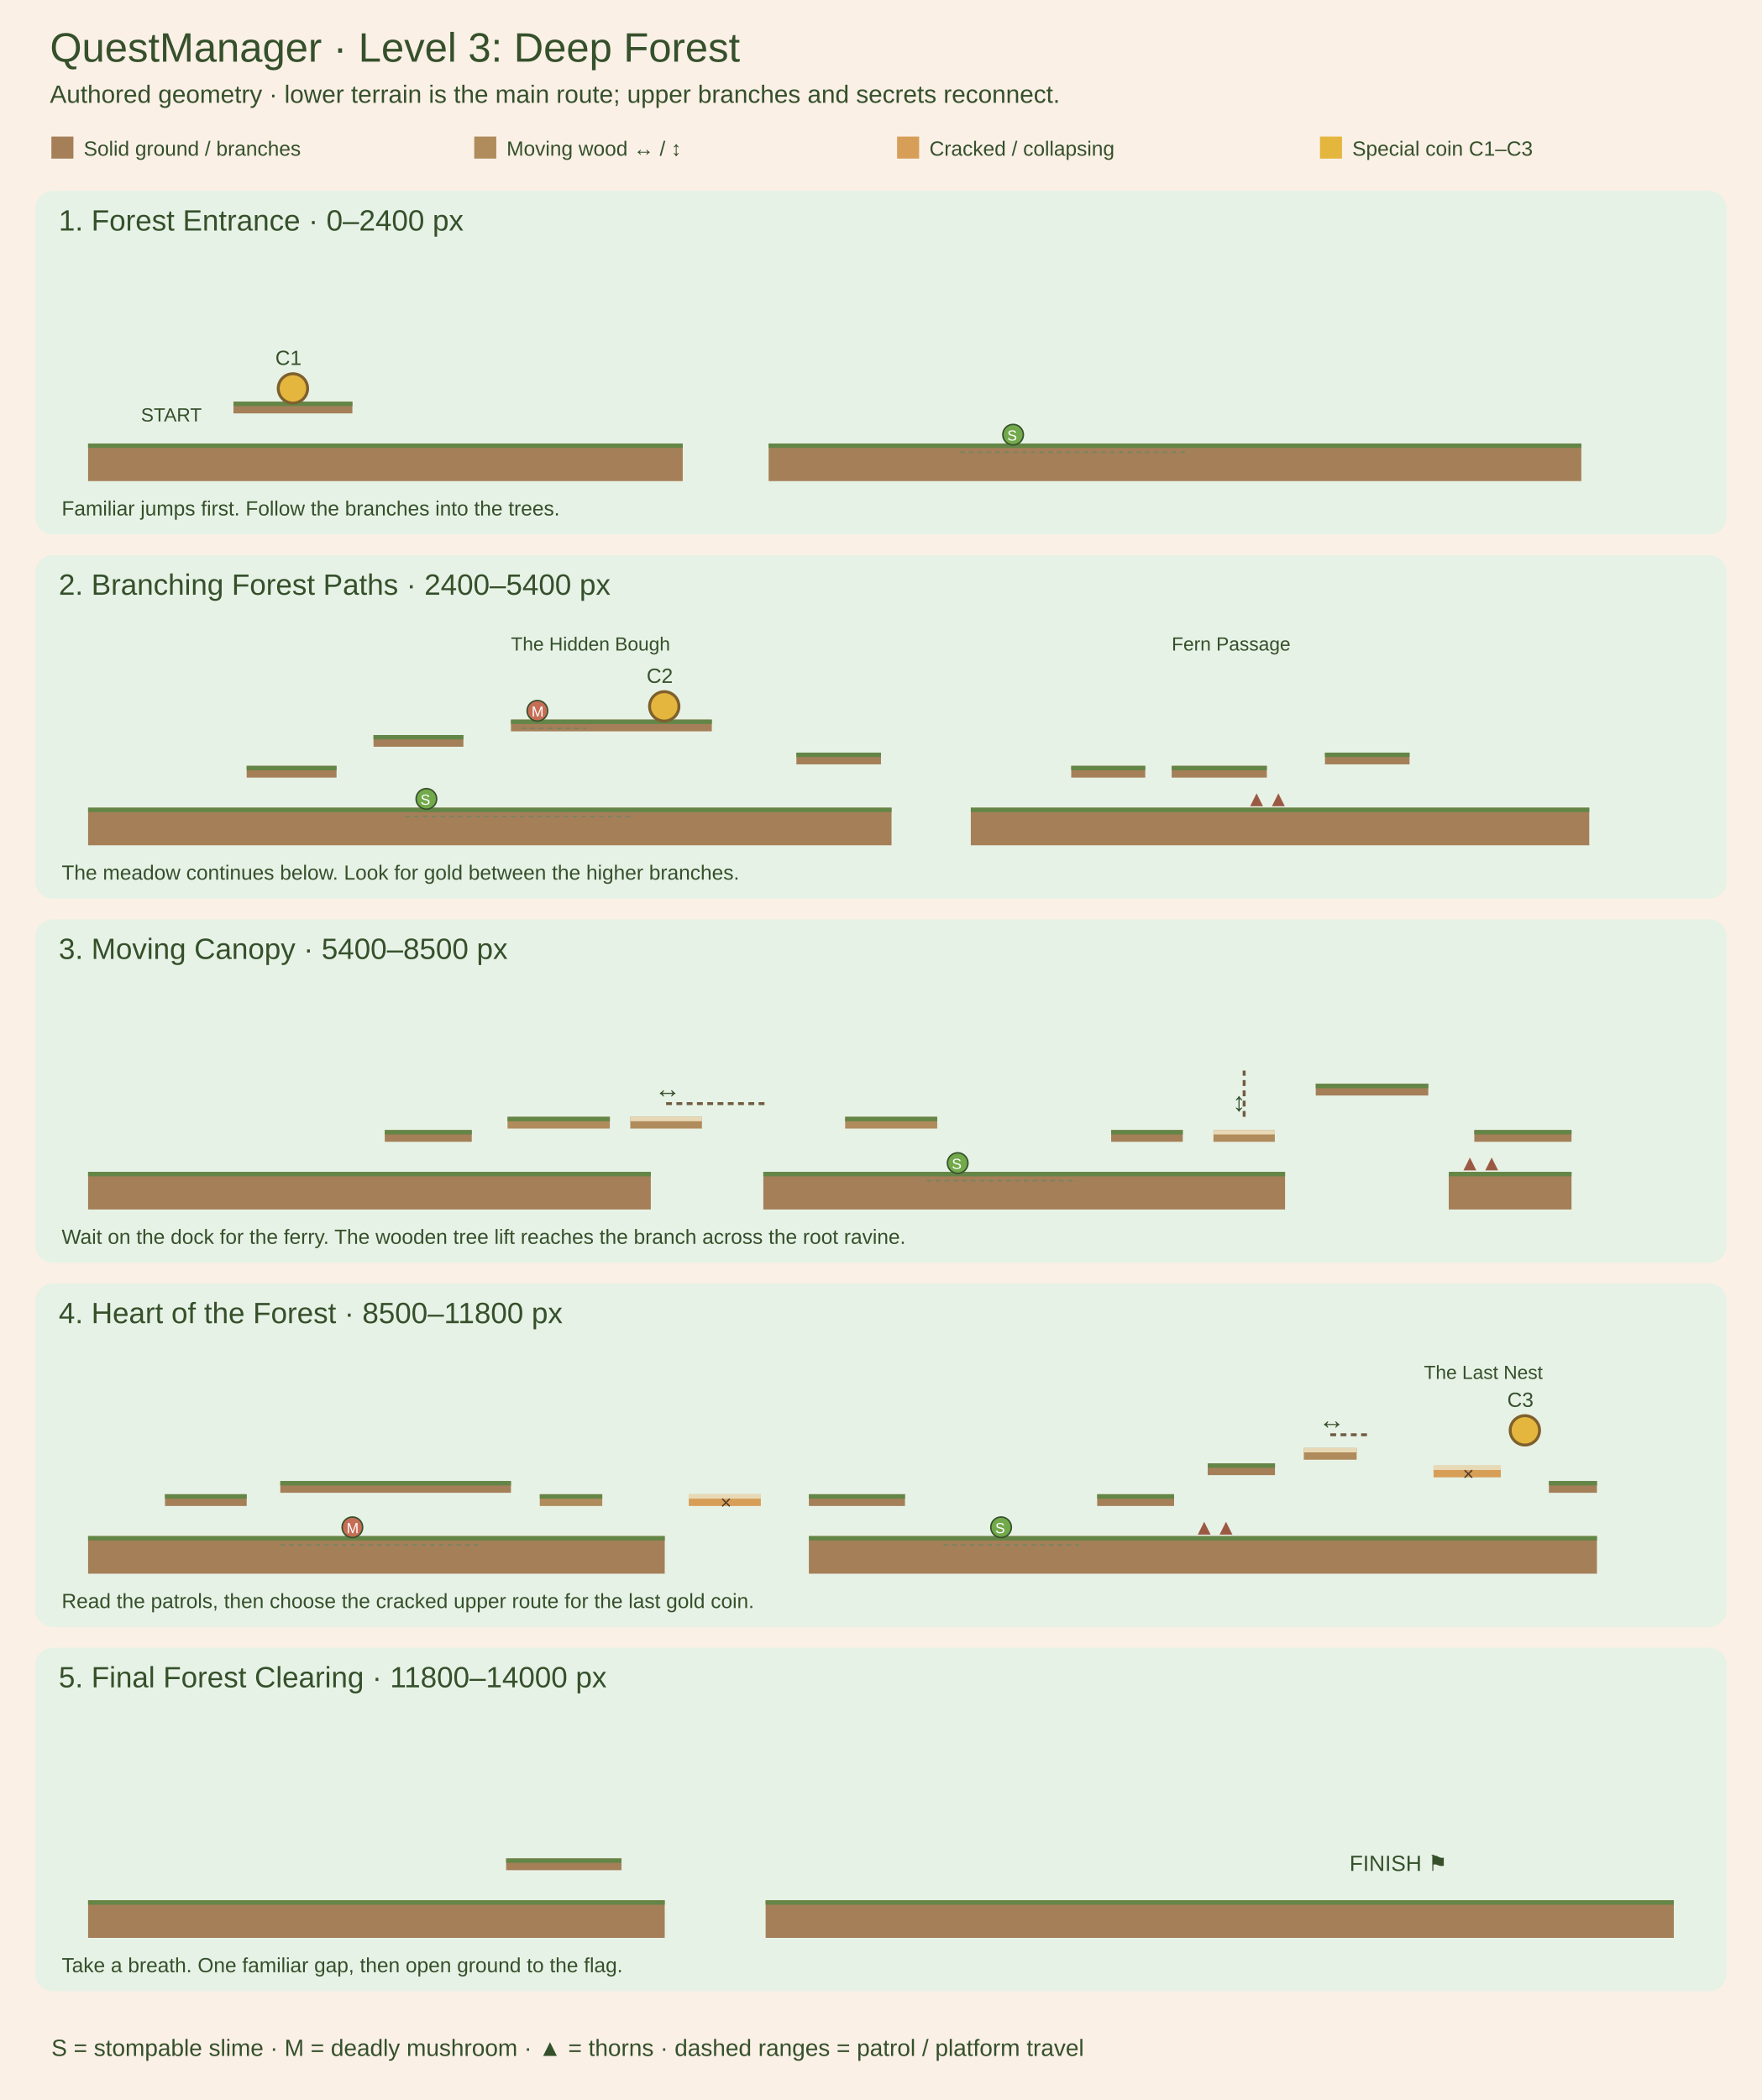
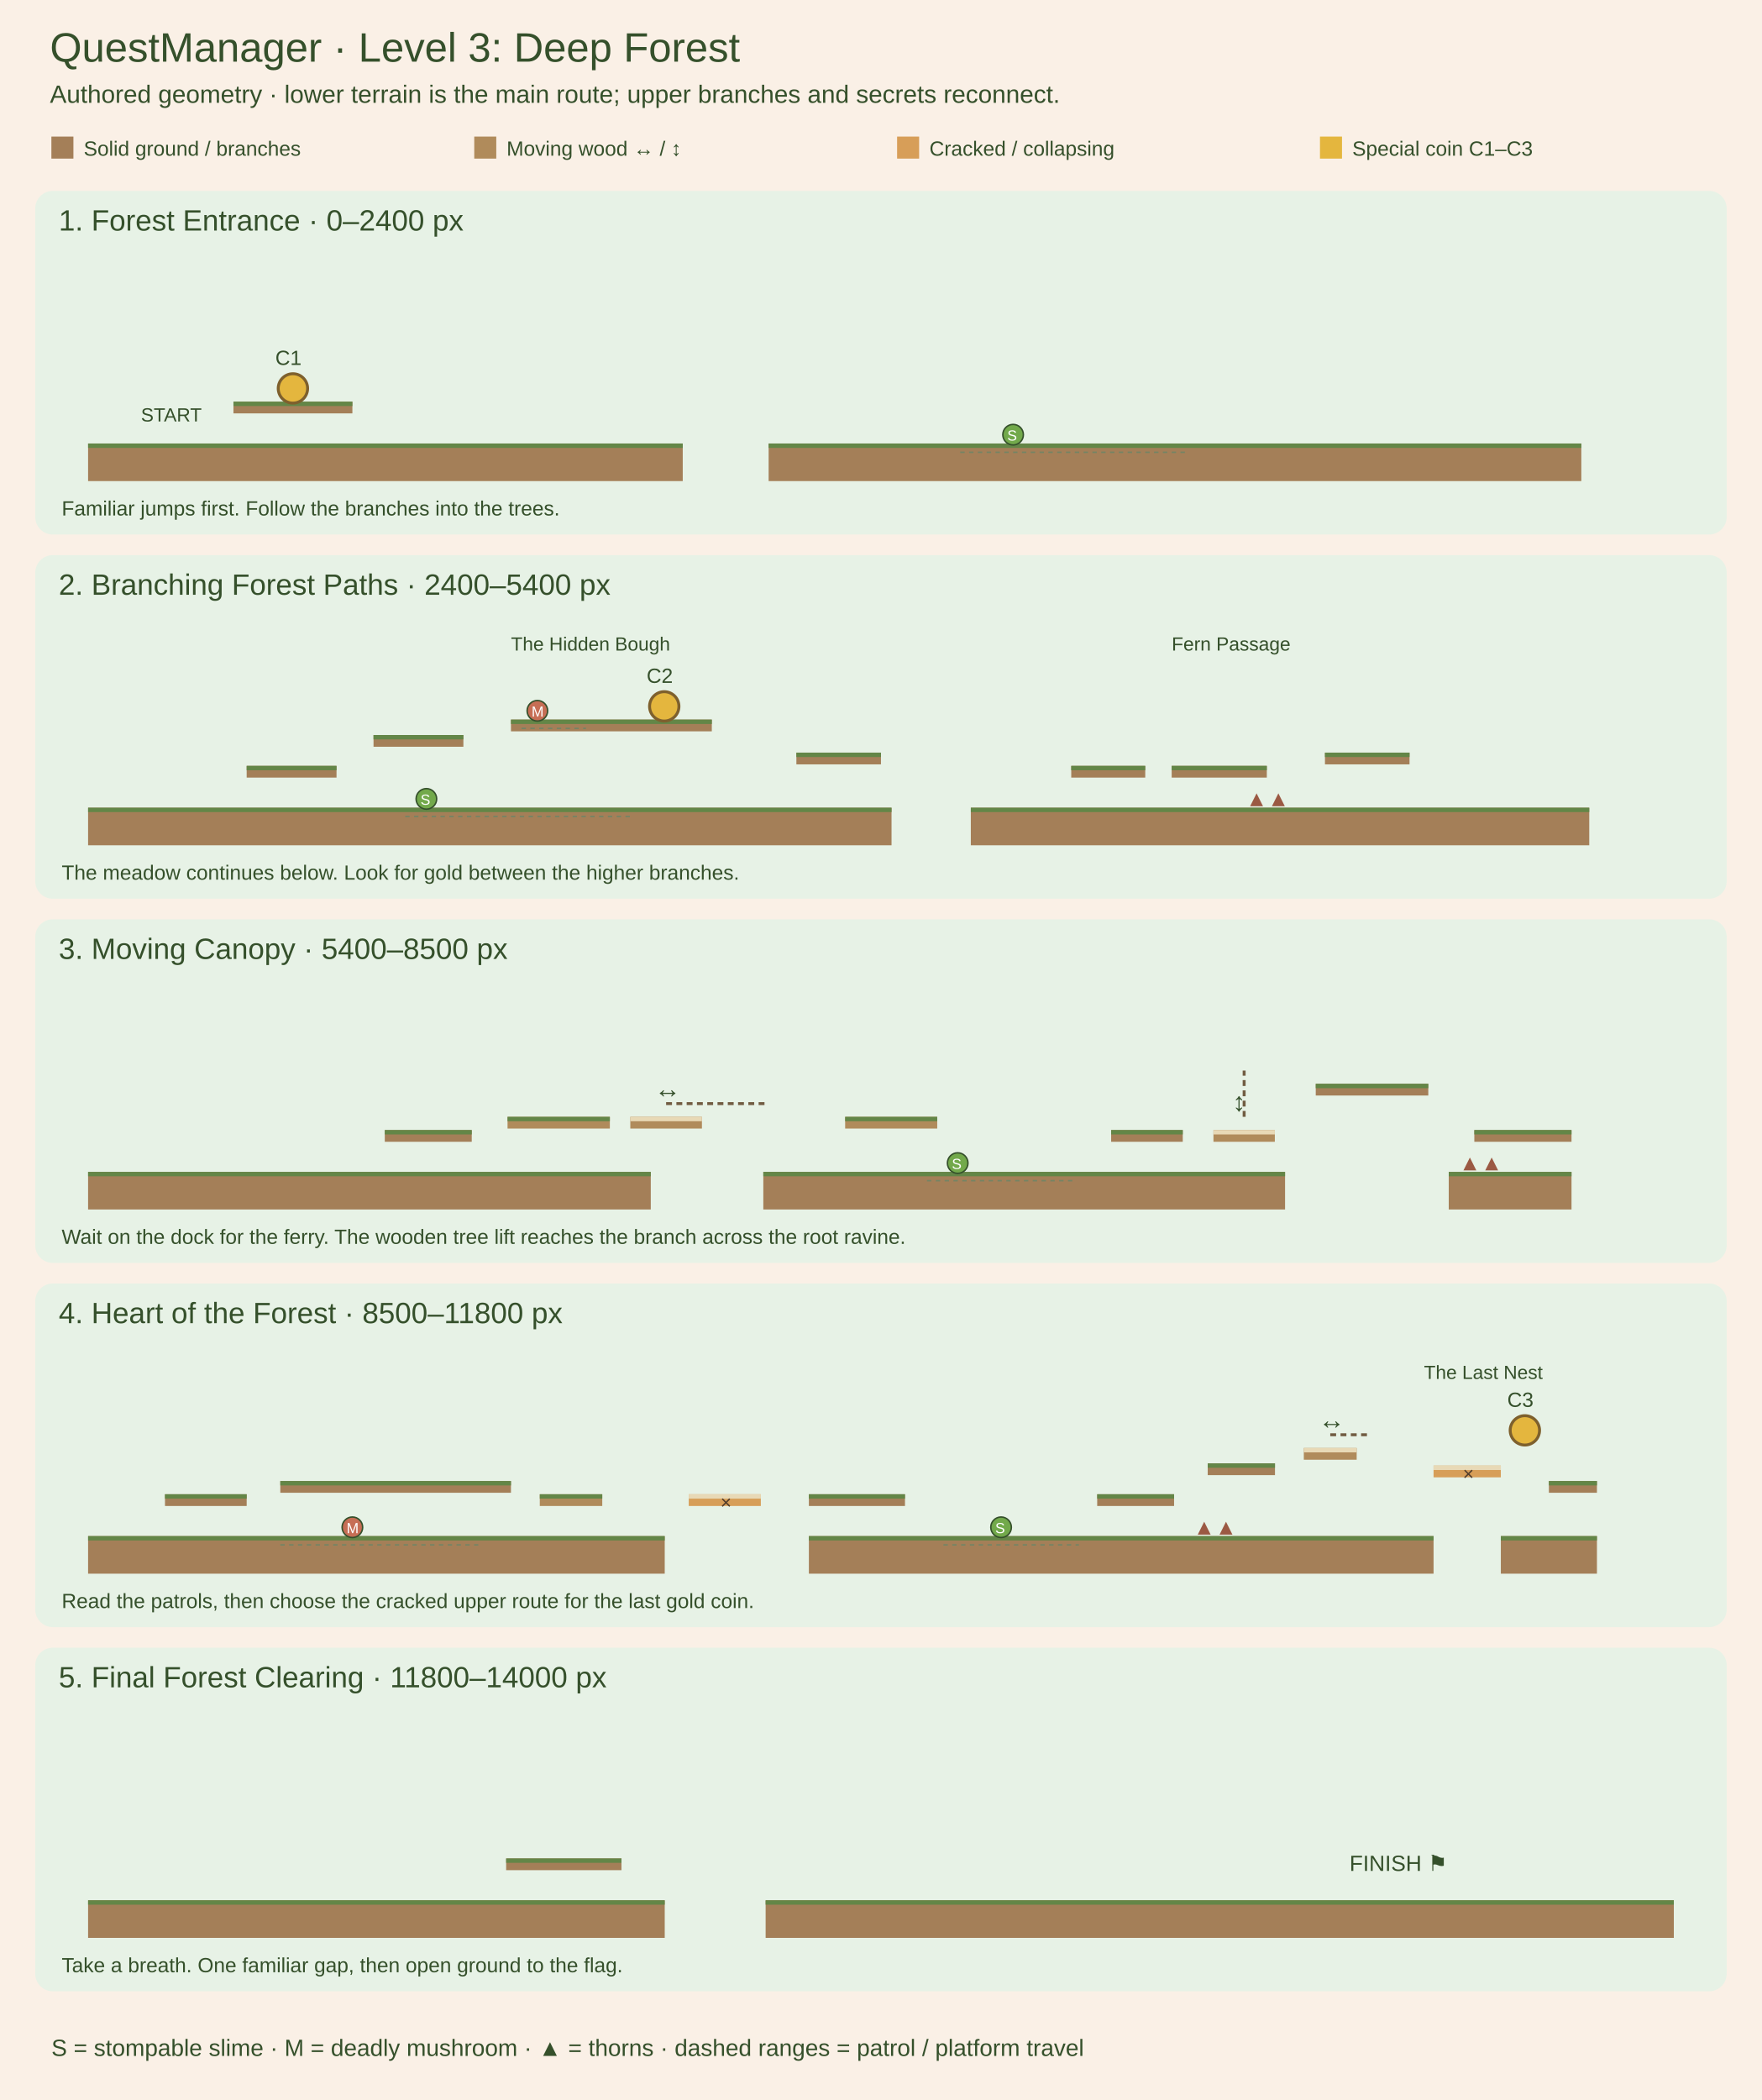
<svg xmlns="http://www.w3.org/2000/svg" width="1200" height="1430" viewBox="0 0 1200 1430" role="img" aria-labelledby="title desc">
  <g font-family="Arial, sans-serif">
    <rect x="0" y="0" width="1200" height="1430" fill="#faf0e6" rx="0" />
    <text x="34" y="42" font-size="28" fill="#35502b">QuestManager · Level 3: Deep Forest</text>
    <text x="34" y="70" font-size="17" fill="#35502b">Authored geometry · lower terrain is the main route; upper branches and secrets reconnect.</text>
    <rect x="35" y="93" width="15" height="15" fill="#a47f58" rx="0" />
    <text x="57" y="106" font-size="14" fill="#35502b">Solid ground / branches</text>
    <rect x="323" y="93" width="15" height="15" fill="#b08b5b" rx="0" />
    <text x="345" y="106" font-size="14" fill="#35502b">Moving wood ↔ / ↕</text>
    <rect x="611" y="93" width="15" height="15" fill="#d79e58" rx="0" />
    <text x="633" y="106" font-size="14" fill="#35502b">Cracked / collapsing</text>
    <rect x="899" y="93" width="15" height="15" fill="#e4b63e" rx="0" />
    <text x="921" y="106" font-size="14" fill="#35502b">Special coin C1–C3</text>
    <rect x="24" y="130" width="1152" height="234" fill="#e7f2e6" rx="12" />
    <text x="40" y="157" font-size="20" fill="#35502b">1. Forest Entrance · 0–2400 px</text>
    <rect x="60" y="302" width="405" height="25.6" fill="#a47f58" rx="0" />
    <rect x="60" y="302" width="405" height="3" fill="#638647" rx="0" />
    <rect x="523.5" y="302" width="553.5" height="25.6" fill="#a47f58" rx="0" />
    <rect x="523.5" y="302" width="553.5" height="3" fill="#638647" rx="0" />
    <rect x="159" y="273.5" width="81" height="8" fill="#a47f58" rx="0" />
    <rect x="159" y="273.5" width="81" height="3" fill="#638647" rx="0" />
    <path d="M 654 308 H 807.9" stroke="#748464" stroke-dasharray="3 3" />
    <circle cx="690" cy="296" r="7" fill="#72a94b" stroke="#35502b" />
    <text x="686" y="300" font-size="10" fill="#fff">S</text>
    <circle cx="199.5" cy="264.5" r="10" fill="#e4b63e" stroke="#7e602d" stroke-width="2" />
    <text x="187.5" y="248.5" font-size="14" fill="#35502b">C1</text>
    <text x="42" y="351" font-size="14" fill="#35502b">Familiar jumps first. Follow the branches into the trees.</text>
    <text x="96" y="287" font-size="13" fill="#35502b">START</text>
    <rect x="24" y="378" width="1152" height="234" fill="#e7f2e6" rx="12" />
    <text x="40" y="405" font-size="20" fill="#35502b">2. Branching Forest Paths · 2400–5400 px</text>
    <rect x="60" y="550" width="547.2" height="25.6" fill="#a47f58" rx="0" />
    <rect x="60" y="550" width="547.2" height="3" fill="#638647" rx="0" />
    <rect x="661.2" y="550" width="421.2" height="25.6" fill="#a47f58" rx="0" />
    <rect x="661.2" y="550" width="421.2" height="3" fill="#638647" rx="0" />
    <rect x="168" y="521.5" width="61.2" height="8" fill="#a47f58" rx="0" />
    <rect x="168" y="521.5" width="61.2" height="3" fill="#638647" rx="0" />
    <rect x="254.4" y="500.5" width="61.2" height="8" fill="#a47f58" rx="0" />
    <rect x="254.4" y="500.5" width="61.2" height="3" fill="#638647" rx="0" />
    <rect x="348" y="490" width="136.8" height="8" fill="#a47f58" rx="0" />
    <rect x="348" y="490" width="136.8" height="3" fill="#638647" rx="0" />
    <rect x="542.4" y="512.5" width="57.6" height="8" fill="#a47f58" rx="0" />
    <rect x="542.4" y="512.5" width="57.6" height="3" fill="#638647" rx="0" />
    <rect x="729.6" y="521.5" width="50.4" height="8" fill="#a47f58" rx="0" />
    <rect x="729.6" y="521.5" width="50.4" height="3" fill="#638647" rx="0" />
    <rect x="798" y="521.5" width="64.8" height="8" fill="#a47f58" rx="0" />
    <rect x="798" y="521.5" width="64.8" height="3" fill="#638647" rx="0" />
    <rect x="902.4" y="512.5" width="57.6" height="8" fill="#a47f58" rx="0" />
    <rect x="902.4" y="512.5" width="57.6" height="3" fill="#638647" rx="0" />
    <path d="M 276 556 H 431.52" stroke="#748464" stroke-dasharray="3 3" />
    <circle cx="290.4" cy="544" r="7" fill="#72a94b" stroke="#35502b" />
    <text x="286.4" y="548" font-size="10" fill="#fff">S</text>
    <path d="M 355.2 496 H 399.12" stroke="#748464" stroke-dasharray="3 3" />
    <circle cx="366" cy="484" r="7" fill="#c66e55" stroke="#35502b" />
    <text x="362" y="488" font-size="10" fill="#fff">M</text>
    <text x="848.4" y="549" font-size="15" fill="#9b5943">▲▲</text>
    <circle cx="452.4" cy="481" r="10" fill="#e4b63e" stroke="#7e602d" stroke-width="2" />
    <text x="440.4" y="465" font-size="14" fill="#35502b">C2</text>
    <text x="348" y="443" font-size="13" fill="#35502b">The Hidden Bough</text>
    <text x="798" y="443" font-size="13" fill="#35502b">Fern Passage</text>
    <text x="42" y="599" font-size="14" fill="#35502b">The meadow continues below. Look for gold between the higher branches.</text>
    <rect x="24" y="626" width="1152" height="234" fill="#e7f2e6" rx="12" />
    <text x="40" y="653" font-size="20" fill="#35502b">3. Moving Canopy · 5400–8500 px</text>
    <rect x="60" y="798" width="383.226" height="25.6" fill="#a47f58" rx="0" />
    <rect x="60" y="798" width="383.226" height="3" fill="#638647" rx="0" />
    <rect x="519.871" y="798" width="355.355" height="25.6" fill="#a47f58" rx="0" />
    <rect x="519.871" y="798" width="355.355" height="3" fill="#638647" rx="0" />
    <rect x="986.71" y="798" width="83.613" height="25.6" fill="#a47f58" rx="0" />
    <rect x="986.71" y="798" width="83.613" height="3" fill="#638647" rx="0" />
    <rect x="262.065" y="769.5" width="59.226" height="8" fill="#a47f58" rx="0" />
    <rect x="262.065" y="769.5" width="59.226" height="3" fill="#638647" rx="0" />
    <rect x="345.677" y="760.5" width="69.677" height="8" fill="#b08b5b" rx="0" />
    <rect x="345.677" y="760.5" width="69.677" height="3" fill="#638647" rx="0" />
    <rect x="429.29" y="760.5" width="48.774" height="8" fill="#b08b5b" rx="0" />
    <rect x="429.29" y="760.5" width="48.774" height="3" fill="#e8d9b6" rx="0" />
    <path d="M 453.677 751.5 L 523.355 751.5" stroke="#715c42" stroke-width="2" stroke-dasharray="4 3" />
    <text x="445.677" y="747.5" font-size="18" fill="#35502b">↔</text>
    <rect x="575.613" y="760.5" width="62.71" height="8" fill="#b08b5b" rx="0" />
    <rect x="575.613" y="760.5" width="62.71" height="3" fill="#638647" rx="0" />
    <rect x="756.774" y="769.5" width="48.774" height="8" fill="#a47f58" rx="0" />
    <rect x="756.774" y="769.5" width="48.774" height="3" fill="#638647" rx="0" />
    <rect x="826.452" y="769.5" width="41.806" height="8" fill="#b08b5b" rx="0" />
    <rect x="826.452" y="769.5" width="41.806" height="3" fill="#e8d9b6" rx="0" />
    <path d="M 847.355 760.5 L 847.355 729" stroke="#715c42" stroke-width="2" stroke-dasharray="4 3" />
    <text x="839.355" y="756.5" font-size="18" fill="#35502b">↕</text>
    <rect x="896.129" y="738" width="76.645" height="8" fill="#a47f58" rx="0" />
    <rect x="896.129" y="738" width="76.645" height="3" fill="#638647" rx="0" />
    <rect x="1004.129" y="769.5" width="66.194" height="8" fill="#a47f58" rx="0" />
    <rect x="1004.129" y="769.5" width="66.194" height="3" fill="#638647" rx="0" />
    <path d="M 631.355 804 H 733.084" stroke="#748464" stroke-dasharray="3 3" />
    <circle cx="652.258" cy="792" r="7" fill="#72a94b" stroke="#35502b" />
    <text x="648.258" y="796" font-size="10" fill="#fff">S</text>
    <text x="993.677" y="797" font-size="15" fill="#9b5943">▲▲</text>
    <text x="42" y="847" font-size="14" fill="#35502b">Wait on the dock for the ferry. The wooden tree lift reaches the branch across the root ravine.</text>
    <rect x="24" y="874" width="1152" height="234" fill="#e7f2e6" rx="12" />
    <text x="40" y="901" font-size="20" fill="#35502b">4. Heart of the Forest · 8500–11800 px</text>
    <rect x="60" y="1046" width="392.727" height="25.6" fill="#a47f58" rx="0" />
    <rect x="60" y="1046" width="392.727" height="3" fill="#638647" rx="0" />
-     <rect x="550.909" y="1046" width="536.727" height="25.6" fill="#a47f58" rx="0" />
-     <rect x="550.909" y="1046" width="536.727" height="3" fill="#638647" rx="0" />
+     <rect x="550.909" y="1046" width="425.455" height="25.6" fill="#a47f58" rx="0" />
+     <rect x="550.909" y="1046" width="425.455" height="3" fill="#638647" rx="0" />
+     <rect x="1022.182" y="1046" width="65.455" height="25.6" fill="#a47f58" rx="0" />
+     <rect x="1022.182" y="1046" width="65.455" height="3" fill="#638647" rx="0" />
    <rect x="112.364" y="1017.5" width="55.636" height="8" fill="#a47f58" rx="0" />
    <rect x="112.364" y="1017.5" width="55.636" height="3" fill="#638647" rx="0" />
    <rect x="190.909" y="1008.5" width="157.091" height="8" fill="#a47f58" rx="0" />
    <rect x="190.909" y="1008.5" width="157.091" height="3" fill="#638647" rx="0" />
    <rect x="367.636" y="1017.5" width="42.545" height="8" fill="#b08b5b" rx="0" />
    <rect x="367.636" y="1017.5" width="42.545" height="3" fill="#638647" rx="0" />
    <rect x="469.091" y="1017.5" width="49.091" height="8" fill="#d79e58" rx="0" />
    <rect x="469.091" y="1017.5" width="49.091" height="3" fill="#e8d9b6" rx="0" />
    <text x="490.636" y="1027.5" font-size="13" fill="#513c2b">×</text>
    <rect x="550.909" y="1017.5" width="65.455" height="8" fill="#a47f58" rx="0" />
    <rect x="550.909" y="1017.5" width="65.455" height="3" fill="#638647" rx="0" />
    <rect x="747.273" y="1017.5" width="52.364" height="8" fill="#a47f58" rx="0" />
    <rect x="747.273" y="1017.5" width="52.364" height="3" fill="#638647" rx="0" />
    <rect x="822.545" y="996.5" width="45.818" height="8" fill="#a47f58" rx="0" />
    <rect x="822.545" y="996.5" width="45.818" height="3" fill="#638647" rx="0" />
    <rect x="888" y="986" width="36" height="8" fill="#b08b5b" rx="0" />
    <rect x="888" y="986" width="36" height="3" fill="#e8d9b6" rx="0" />
    <path d="M 906 977 L 932.182 977" stroke="#715c42" stroke-width="2" stroke-dasharray="4 3" />
    <text x="898" y="973" font-size="18" fill="#35502b">↔</text>
    <rect x="976.364" y="998" width="45.818" height="8" fill="#d79e58" rx="0" />
    <rect x="976.364" y="998" width="45.818" height="3" fill="#e8d9b6" rx="0" />
    <text x="996.273" y="1008" font-size="13" fill="#513c2b">×</text>
    <rect x="1054.909" y="1008.5" width="32.727" height="8" fill="#a47f58" rx="0" />
    <rect x="1054.909" y="1008.5" width="32.727" height="3" fill="#638647" rx="0" />
    <path d="M 190.909 1052 H 325.745" stroke="#748464" stroke-dasharray="3 3" />
    <circle cx="240" cy="1040" r="7" fill="#c66e55" stroke="#35502b" />
    <text x="236" y="1044" font-size="10" fill="#fff">M</text>
    <path d="M 642.545 1052 H 734.836" stroke="#748464" stroke-dasharray="3 3" />
    <circle cx="681.818" cy="1040" r="7" fill="#72a94b" stroke="#35502b" />
    <text x="677.818" y="1044" font-size="10" fill="#fff">S</text>
    <text x="812.727" y="1045" font-size="15" fill="#9b5943">▲▲</text>
    <circle cx="1038.545" cy="974" r="10" fill="#e4b63e" stroke="#7e602d" stroke-width="2" />
    <text x="1026.545" y="958" font-size="14" fill="#35502b">C3</text>
    <text x="969.818" y="939" font-size="13" fill="#35502b">The Last Nest</text>
    <text x="42" y="1095" font-size="14" fill="#35502b">Read the patrols, then choose the cracked upper route for the last gold coin.</text>
    <rect x="24" y="1122" width="1152" height="234" fill="#e7f2e6" rx="12" />
    <text x="40" y="1149" font-size="20" fill="#35502b">5. Final Forest Clearing · 11800–14000 px</text>
    <rect x="60" y="1294" width="392.727" height="25.6" fill="#a47f58" rx="0" />
    <rect x="60" y="1294" width="392.727" height="3" fill="#638647" rx="0" />
    <rect x="521.455" y="1294" width="618.545" height="25.6" fill="#a47f58" rx="0" />
    <rect x="521.455" y="1294" width="618.545" height="3" fill="#638647" rx="0" />
    <rect x="344.727" y="1265.5" width="78.545" height="8" fill="#a47f58" rx="0" />
    <rect x="344.727" y="1265.5" width="78.545" height="3" fill="#638647" rx="0" />
    <text x="42" y="1343" font-size="14" fill="#35502b">Take a breath. One familiar gap, then open ground to the flag.</text>
    <text x="919.091" y="1274" font-size="15" fill="#35502b">FINISH ⚑</text>
    <text x="35" y="1400" font-size="16" fill="#35502b">S = stompable slime · M = deadly mushroom · ▲ = thorns · dashed ranges = patrol / platform travel</text>
  </g>
</svg>
